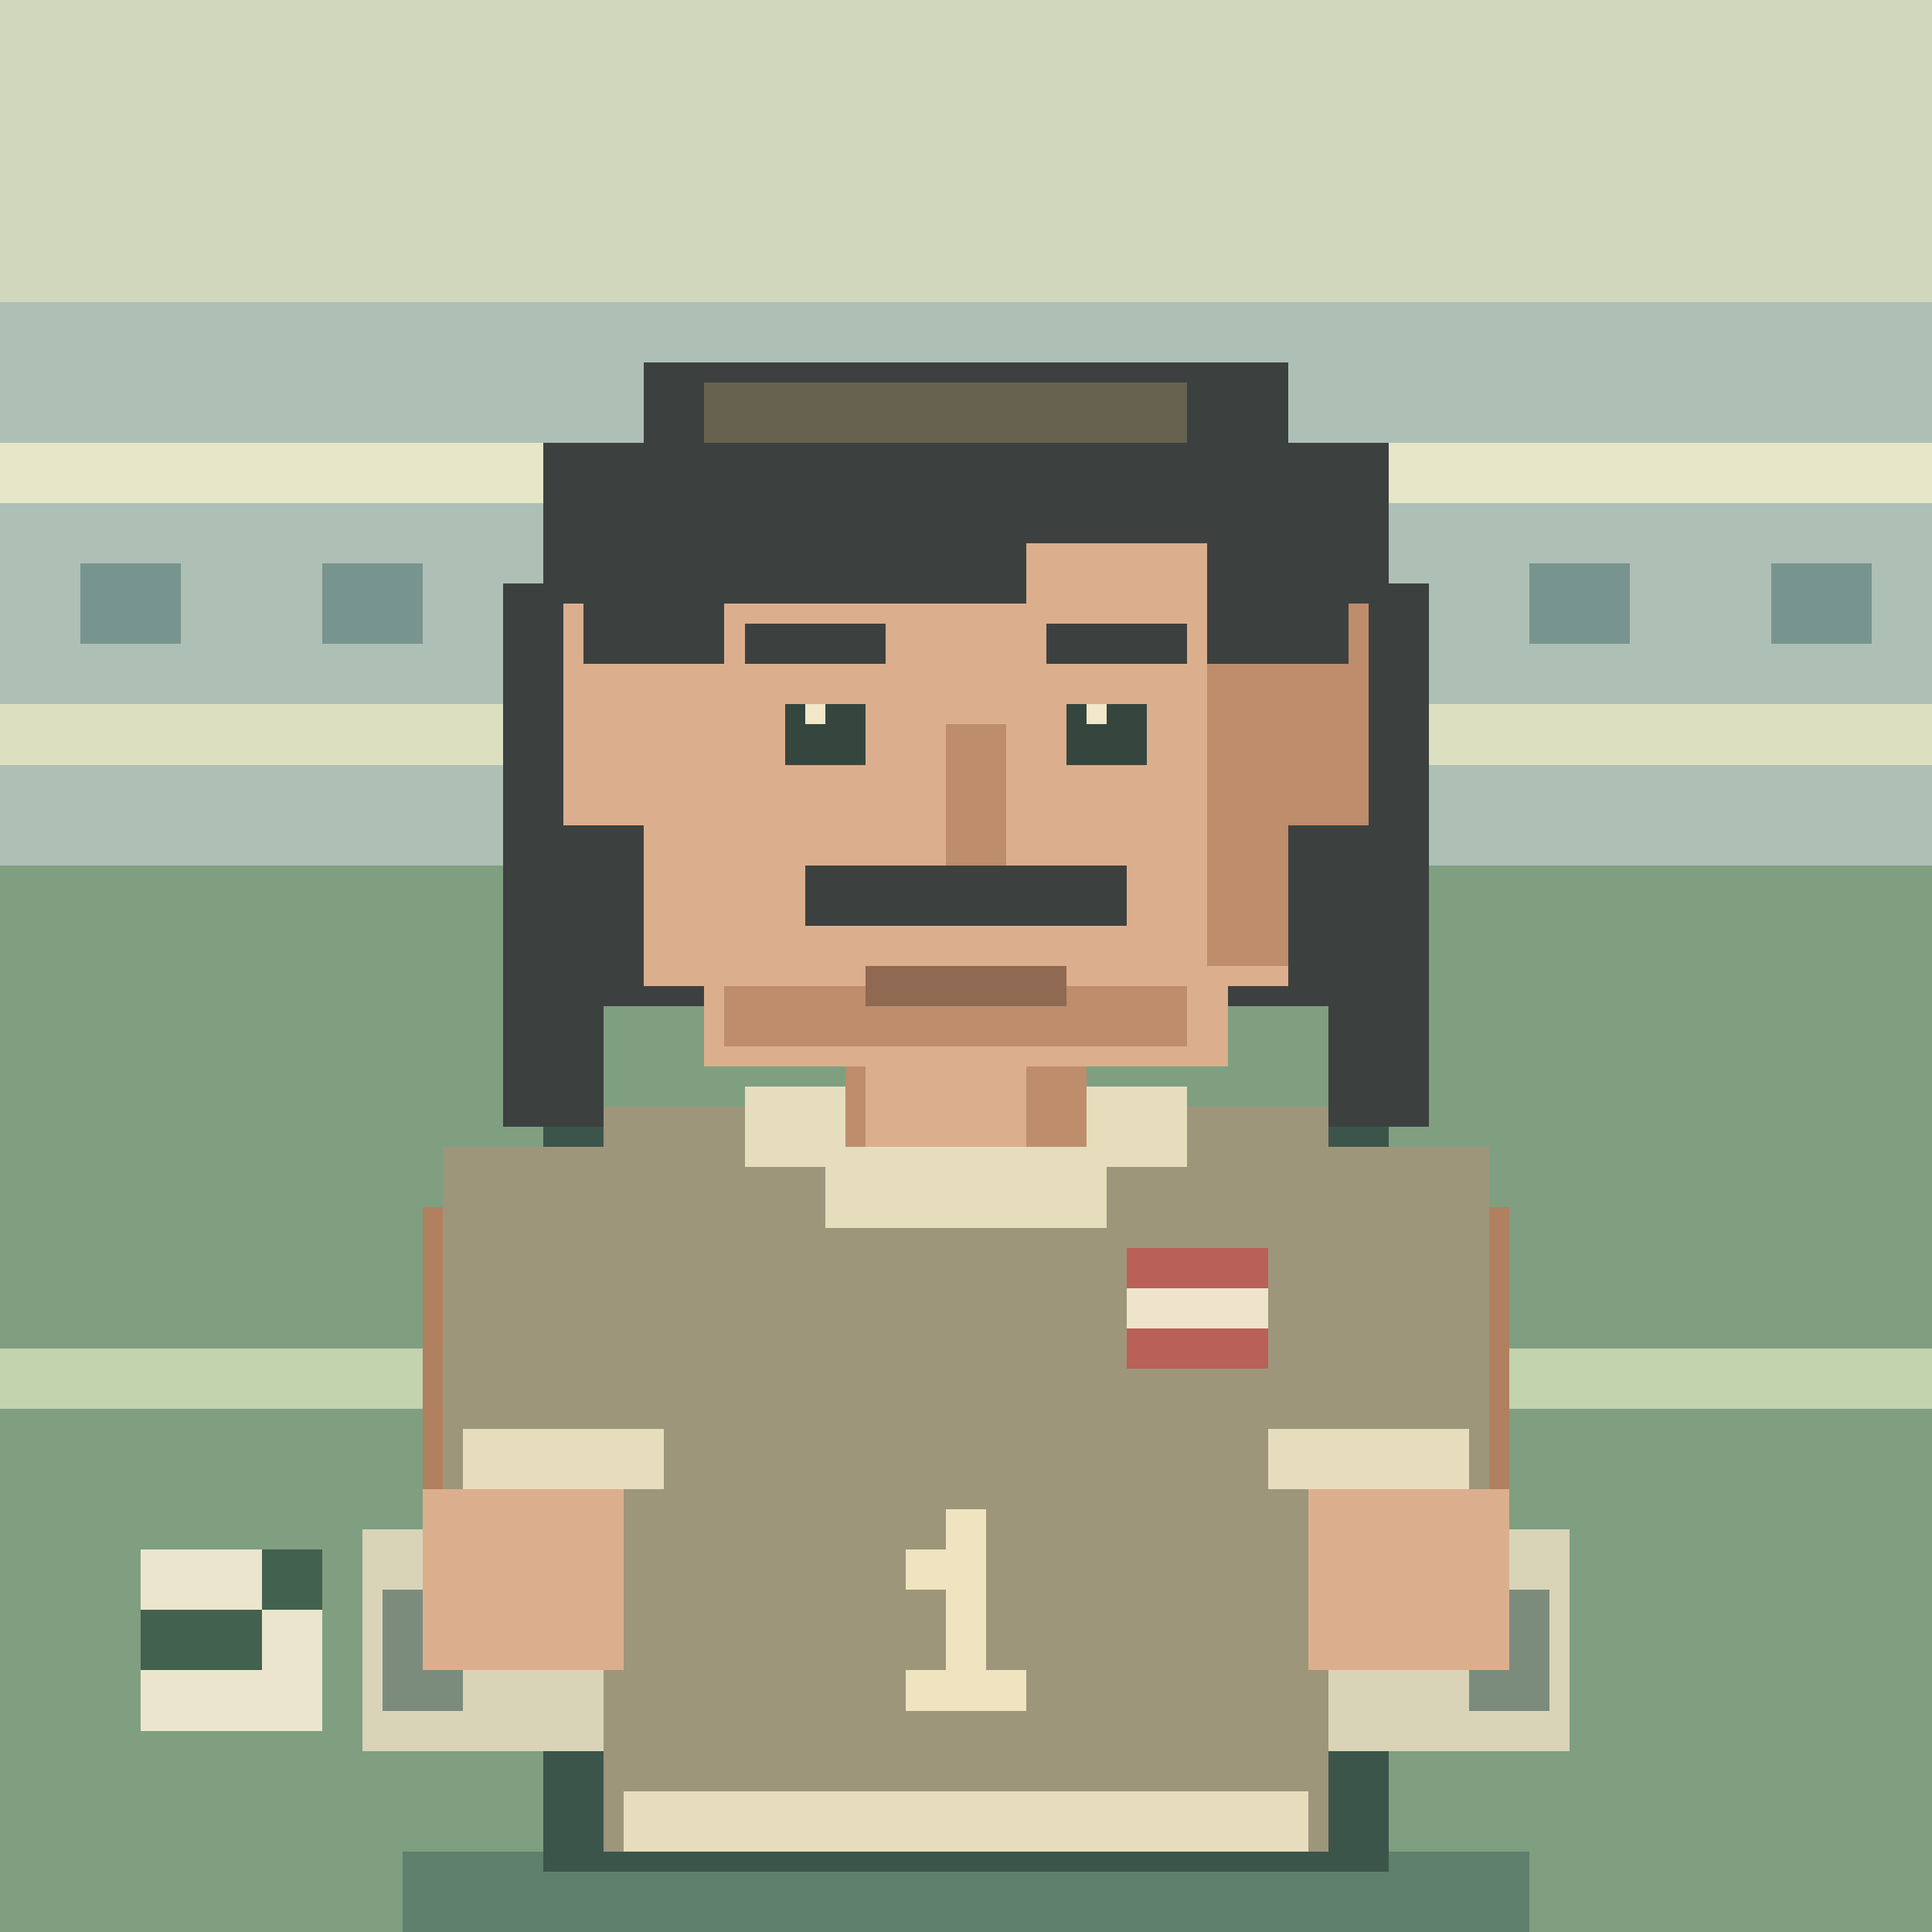
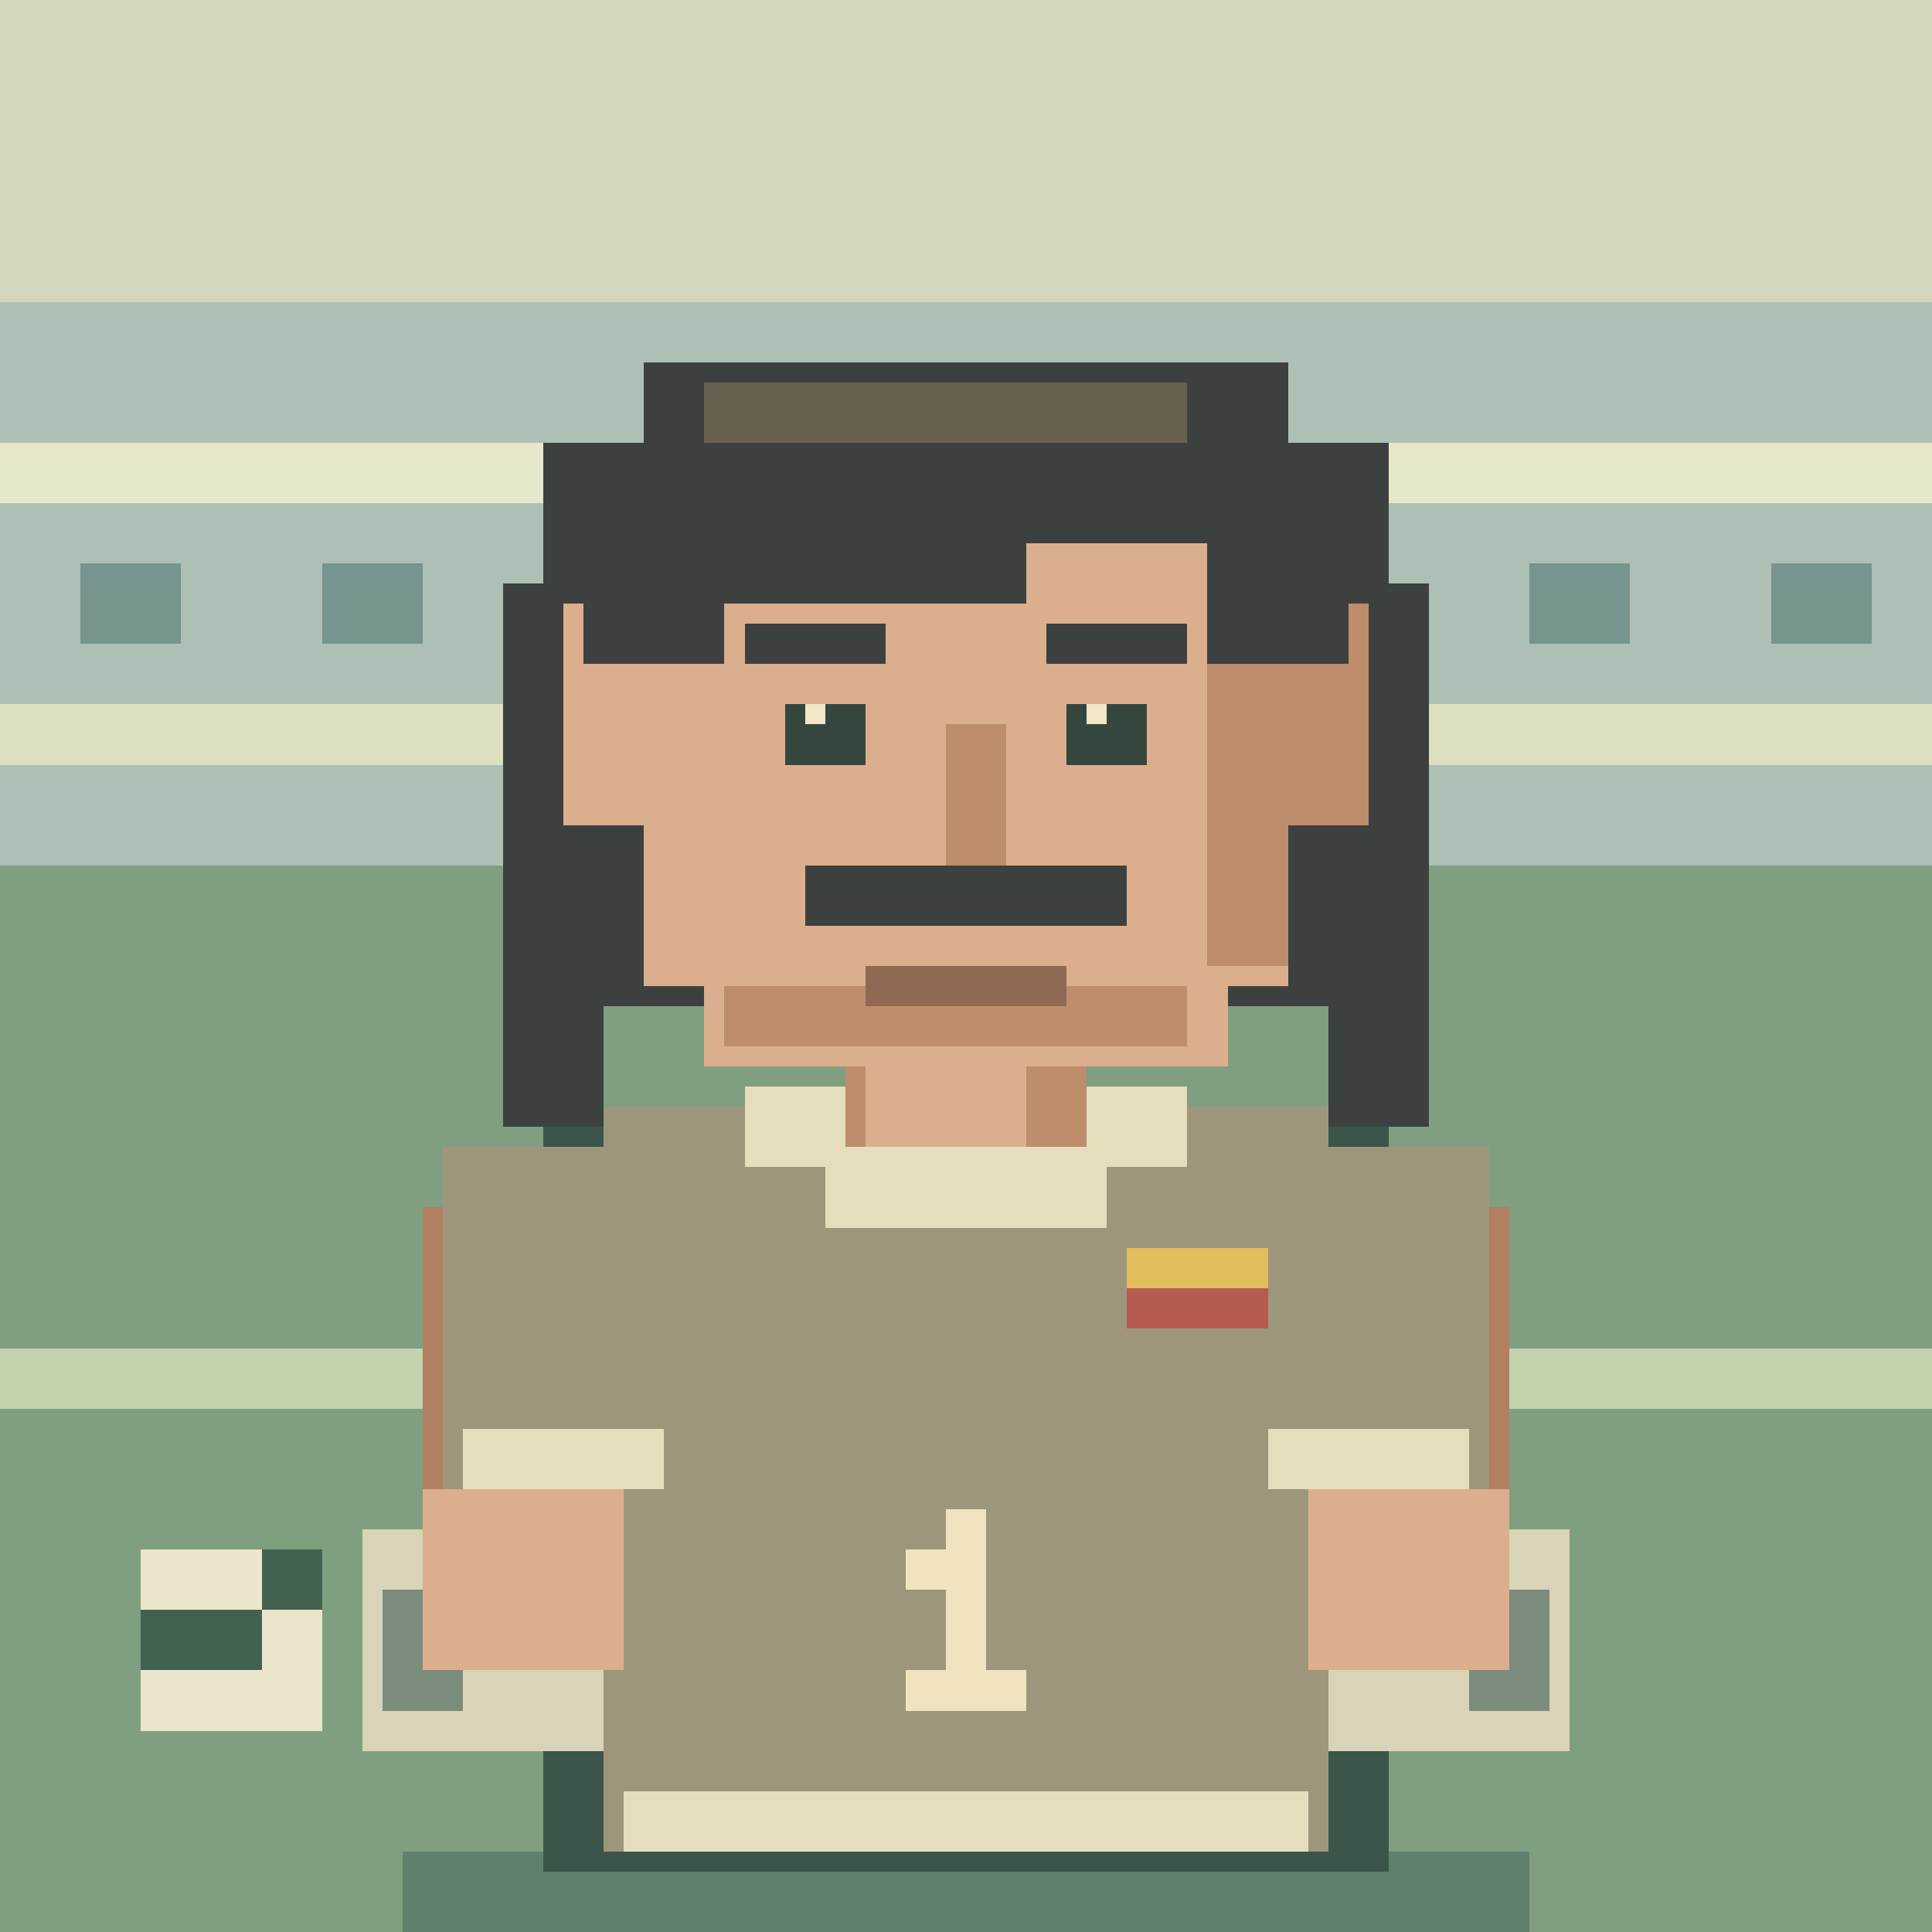
- <svg xmlns="http://www.w3.org/2000/svg" viewBox="0 0 96 96" width="96" height="96" role="img" aria-label="Yasin Özdenak — Türkiye milli formasıyla temsili piksel portre" shape-rendering="crispEdges">
+ <svg xmlns="http://www.w3.org/2000/svg" viewBox="0 0 96 96" width="96" height="96" role="img" aria-label="Yasin Özdenak — Galatasaray tarihî kulüp renkleriyle temsili piksel portre" shape-rendering="crispEdges">
  <rect x="0" y="0" width="96" height="96" fill="#d1d7bc" />
  <rect x="0" y="15" width="96" height="28" fill="#aebfb5" />
  <rect x="0" y="22" width="96" height="3" fill="#e6e7c9" />
  <rect x="0" y="35" width="96" height="3" fill="#dce0c0" />
  <rect x="4" y="28" width="5" height="4" fill="#78948e" />
  <rect x="16" y="28" width="5" height="4" fill="#78948e" />
  <rect x="28" y="28" width="5" height="4" fill="#78948e" />
  <rect x="40" y="28" width="5" height="4" fill="#78948e" />
  <rect x="52" y="28" width="5" height="4" fill="#78948e" />
  <rect x="64" y="28" width="5" height="4" fill="#78948e" />
  <rect x="76" y="28" width="5" height="4" fill="#78948e" />
  <rect x="88" y="28" width="5" height="4" fill="#78948e" />
  <rect x="0" y="43" width="96" height="53" fill="#7f9f80" />
  <rect x="0" y="67" width="96" height="3" fill="#c3d3ad" />
  <rect x="46" y="43" width="4" height="53" fill="#c3d3ad" />
  <rect x="20" y="92" width="56" height="4" fill="#5f806c" />
  <rect x="27" y="22" width="42" height="28" fill="#3c4140" />
  <rect x="25" y="29" width="5" height="27" fill="#3c4140" />
  <rect x="66" y="29" width="5" height="27" fill="#3c4140" />
  <rect x="27" y="56" width="42" height="37" fill="#3c554b" />
  <rect x="21" y="60" width="11" height="23" fill="#b18060" />
  <rect x="64" y="60" width="11" height="23" fill="#b18060" />
  <rect x="22" y="57" width="13" height="17" fill="#9e967b" />
  <rect x="61" y="57" width="13" height="17" fill="#9e967b" />
  <rect x="30" y="55" width="36" height="37" fill="#9e967b" />
  <rect x="23" y="71" width="10" height="3" fill="#e6ddbd" />
  <rect x="63" y="71" width="10" height="3" fill="#e6ddbd" />
  <rect x="37" y="54" width="22" height="4" fill="#e6ddbd" />
  <rect x="41" y="58" width="14" height="3" fill="#e6ddbd" />
  <rect x="31" y="89" width="34" height="3" fill="#e6ddbd" />
-   <rect x="56" y="62" width="7" height="2" fill="#b96058" />
-   <rect x="56" y="64" width="7" height="2" fill="#eee4cb" />
-   <rect x="56" y="66" width="7" height="2" fill="#b96058" />
+   <rect x="56" y="62" width="7" height="2" fill="#e1bd5b" />
+   <rect x="56" y="64" width="7" height="2" fill="#b55b52" />
  <rect x="18" y="76" width="12" height="11" fill="#d9d4b8" />
  <rect x="66" y="76" width="12" height="11" fill="#d9d4b8" />
  <rect x="19" y="79" width="4" height="6" fill="#7b8c7c" />
  <rect x="73" y="79" width="4" height="6" fill="#7b8c7c" />
  <rect x="21" y="74" width="10" height="9" fill="#dbaf8d" />
  <rect x="65" y="74" width="10" height="9" fill="#dbaf8d" />
  <rect x="42" y="46" width="12" height="11" fill="#bd8d6c" />
  <rect x="43" y="46" width="8" height="11" fill="#dbaf8d" />
  <rect x="32" y="21" width="32" height="28" fill="#dbaf8d" />
  <rect x="35" y="49" width="26" height="4" fill="#dbaf8d" />
  <rect x="28" y="30" width="4" height="11" fill="#dbaf8d" />
  <rect x="64" y="30" width="4" height="11" fill="#bd8d6c" />
  <rect x="60" y="27" width="4" height="21" fill="#bd8d6c" />
  <rect x="36" y="49" width="23" height="3" fill="#bd8d6c" />
  <rect x="32" y="18" width="32" height="9" fill="#3c4140" />
  <rect x="29" y="24" width="7" height="9" fill="#3c4140" />
  <rect x="60" y="24" width="7" height="9" fill="#3c4140" />
  <rect x="35" y="25" width="16" height="5" fill="#3c4140" />
  <rect x="35" y="19" width="24" height="3" fill="#676150" />
  <rect x="37" y="31" width="7" height="2" fill="#3c4140" />
  <rect x="52" y="31" width="7" height="2" fill="#3c4140" />
  <rect x="39" y="35" width="4" height="3" fill="#35463f" />
  <rect x="53" y="35" width="4" height="3" fill="#35463f" />
  <rect x="40" y="35" width="1" height="1" fill="#f2e7c9" />
  <rect x="54" y="35" width="1" height="1" fill="#f2e7c9" />
  <rect x="47" y="36" width="3" height="7" fill="#bd8d6c" />
  <rect x="40" y="43" width="16" height="3" fill="#3c4140" />
  <rect x="43" y="48" width="10" height="2" fill="#8f6952" />
  <rect x="42" y="73" width="12" height="14" fill="#9e967b" />
  <rect x="47" y="75" width="2" height="2" fill="#efe4bf" />
  <rect x="45" y="77" width="2" height="2" fill="#efe4bf" />
  <rect x="47" y="77" width="2" height="2" fill="#efe4bf" />
  <rect x="47" y="79" width="2" height="2" fill="#efe4bf" />
  <rect x="47" y="81" width="2" height="2" fill="#efe4bf" />
  <rect x="45" y="83" width="2" height="2" fill="#efe4bf" />
  <rect x="47" y="83" width="2" height="2" fill="#efe4bf" />
  <rect x="49" y="83" width="2" height="2" fill="#efe4bf" />
  <rect x="7" y="77" width="9" height="9" fill="#ece5cd" />
  <rect x="10" y="80" width="3" height="3" fill="#42624f" />
  <rect x="7" y="80" width="3" height="3" fill="#42624f" />
  <rect x="13" y="77" width="3" height="3" fill="#42624f" />
</svg>
